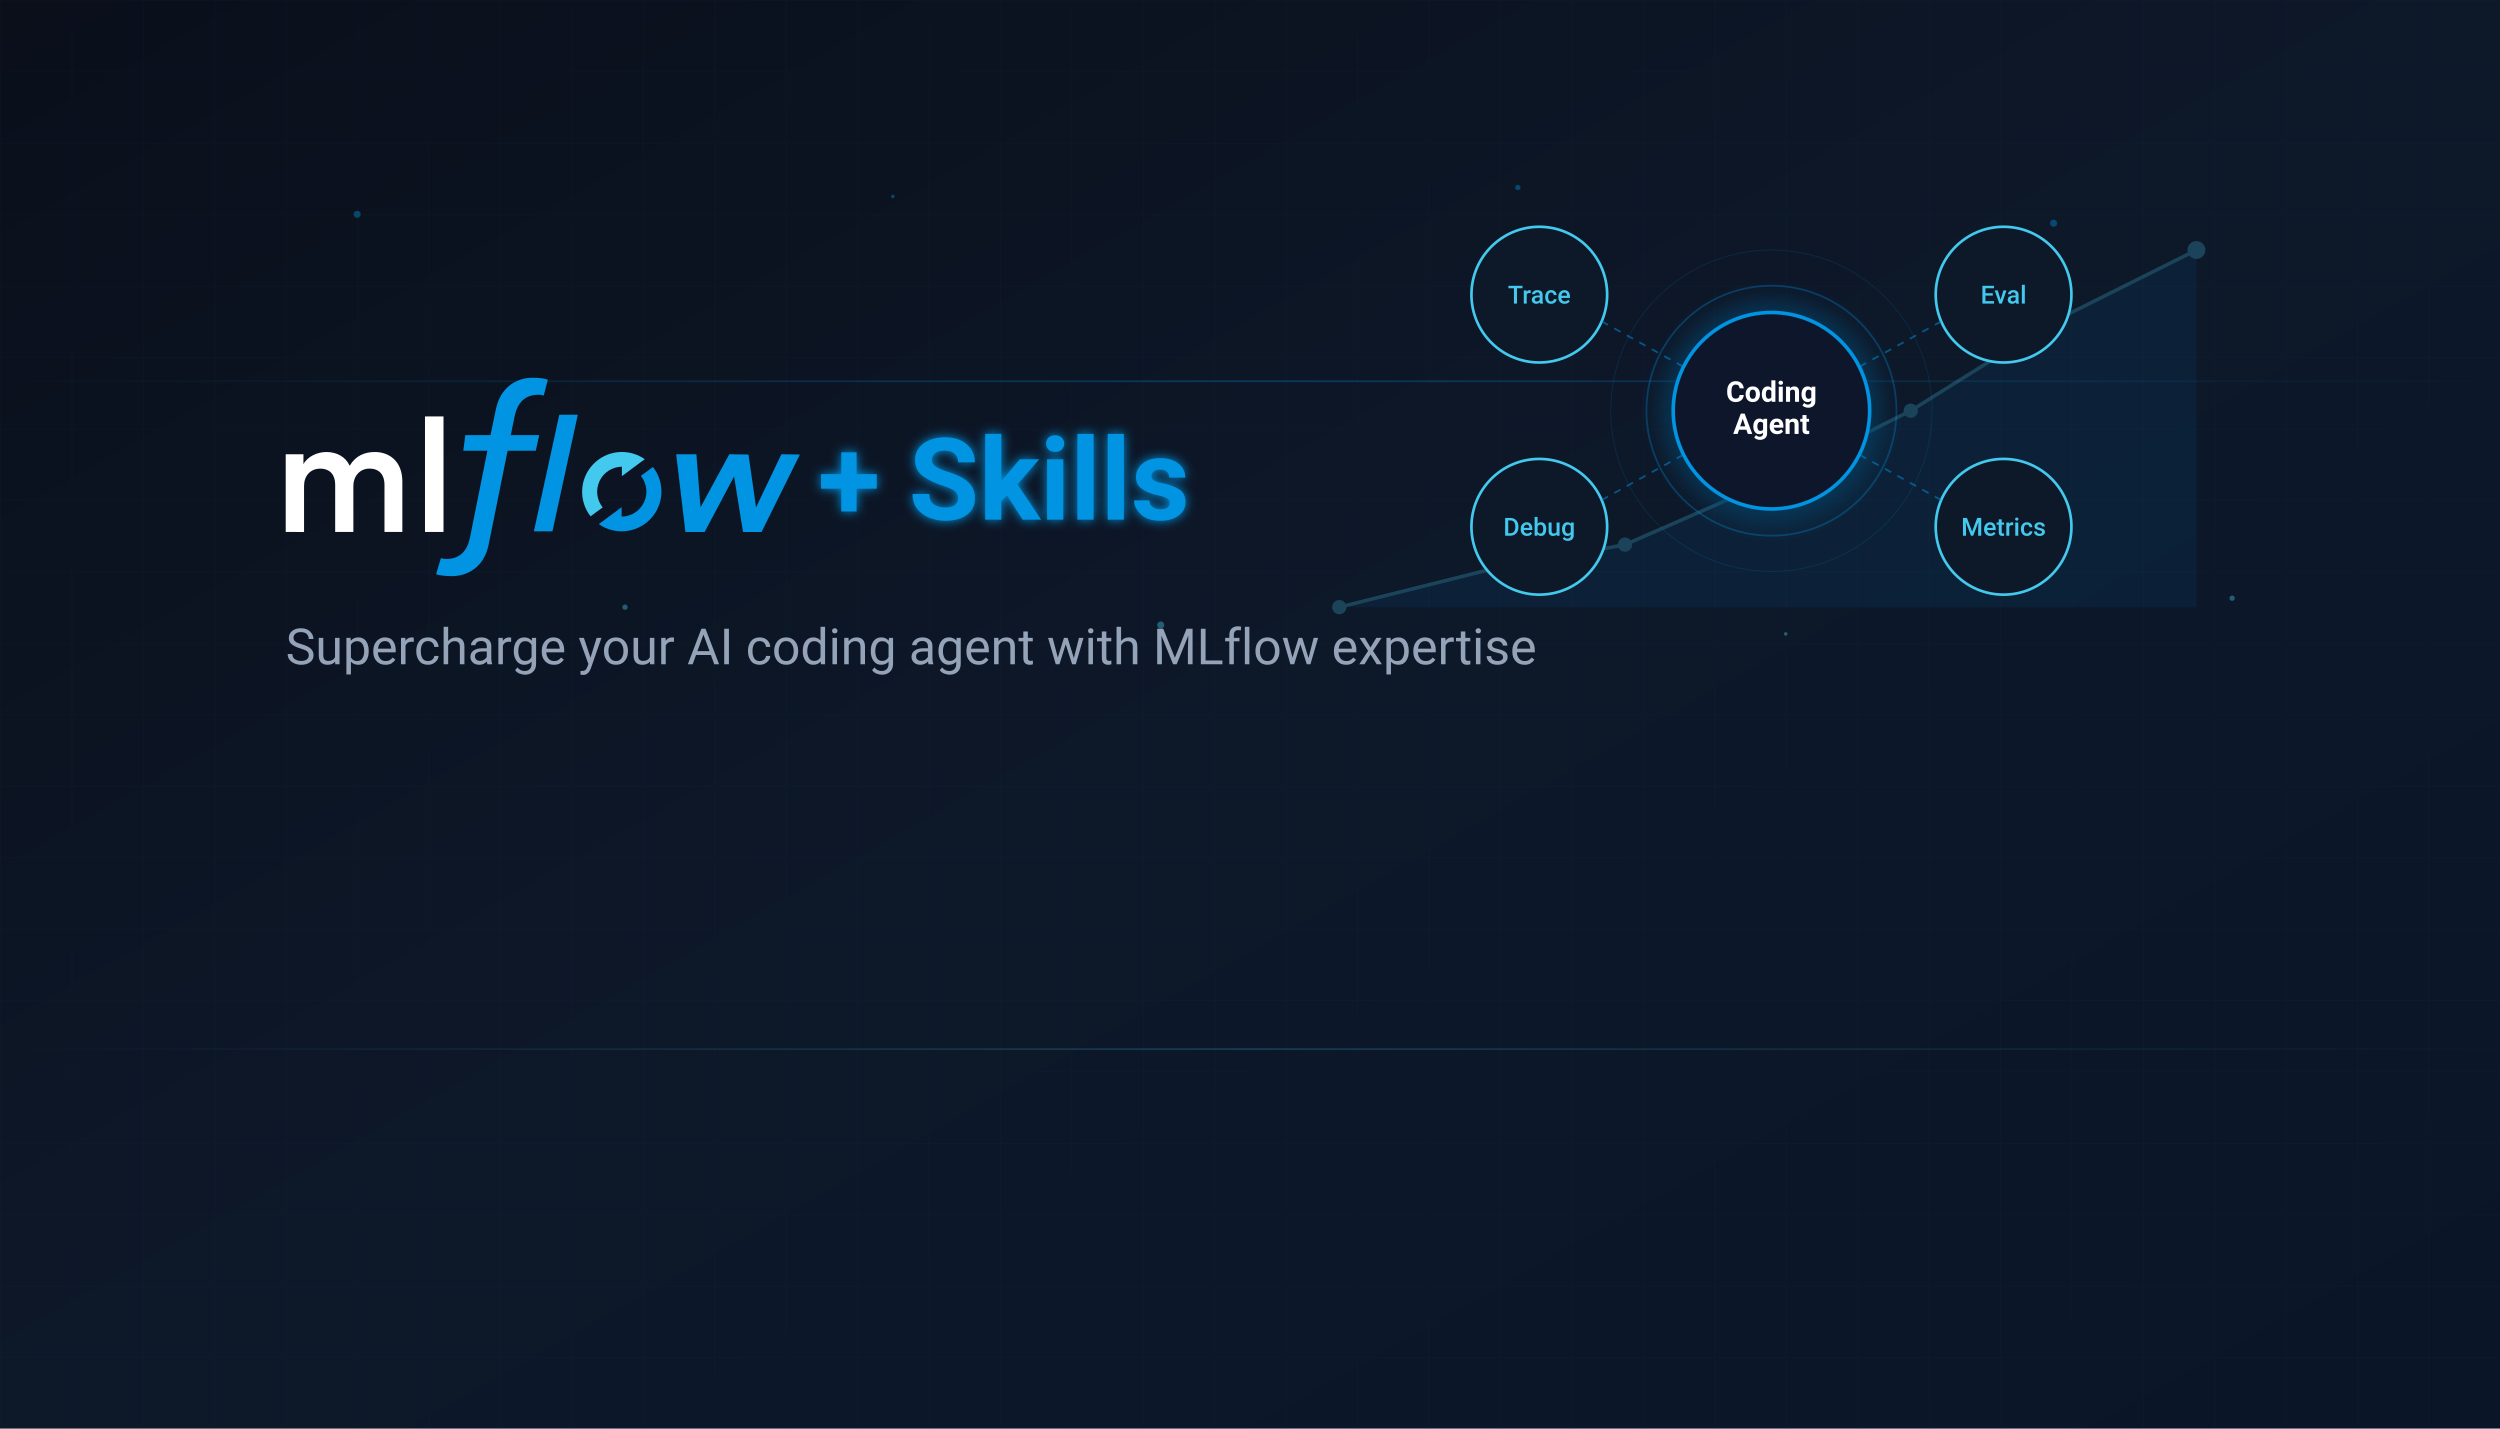
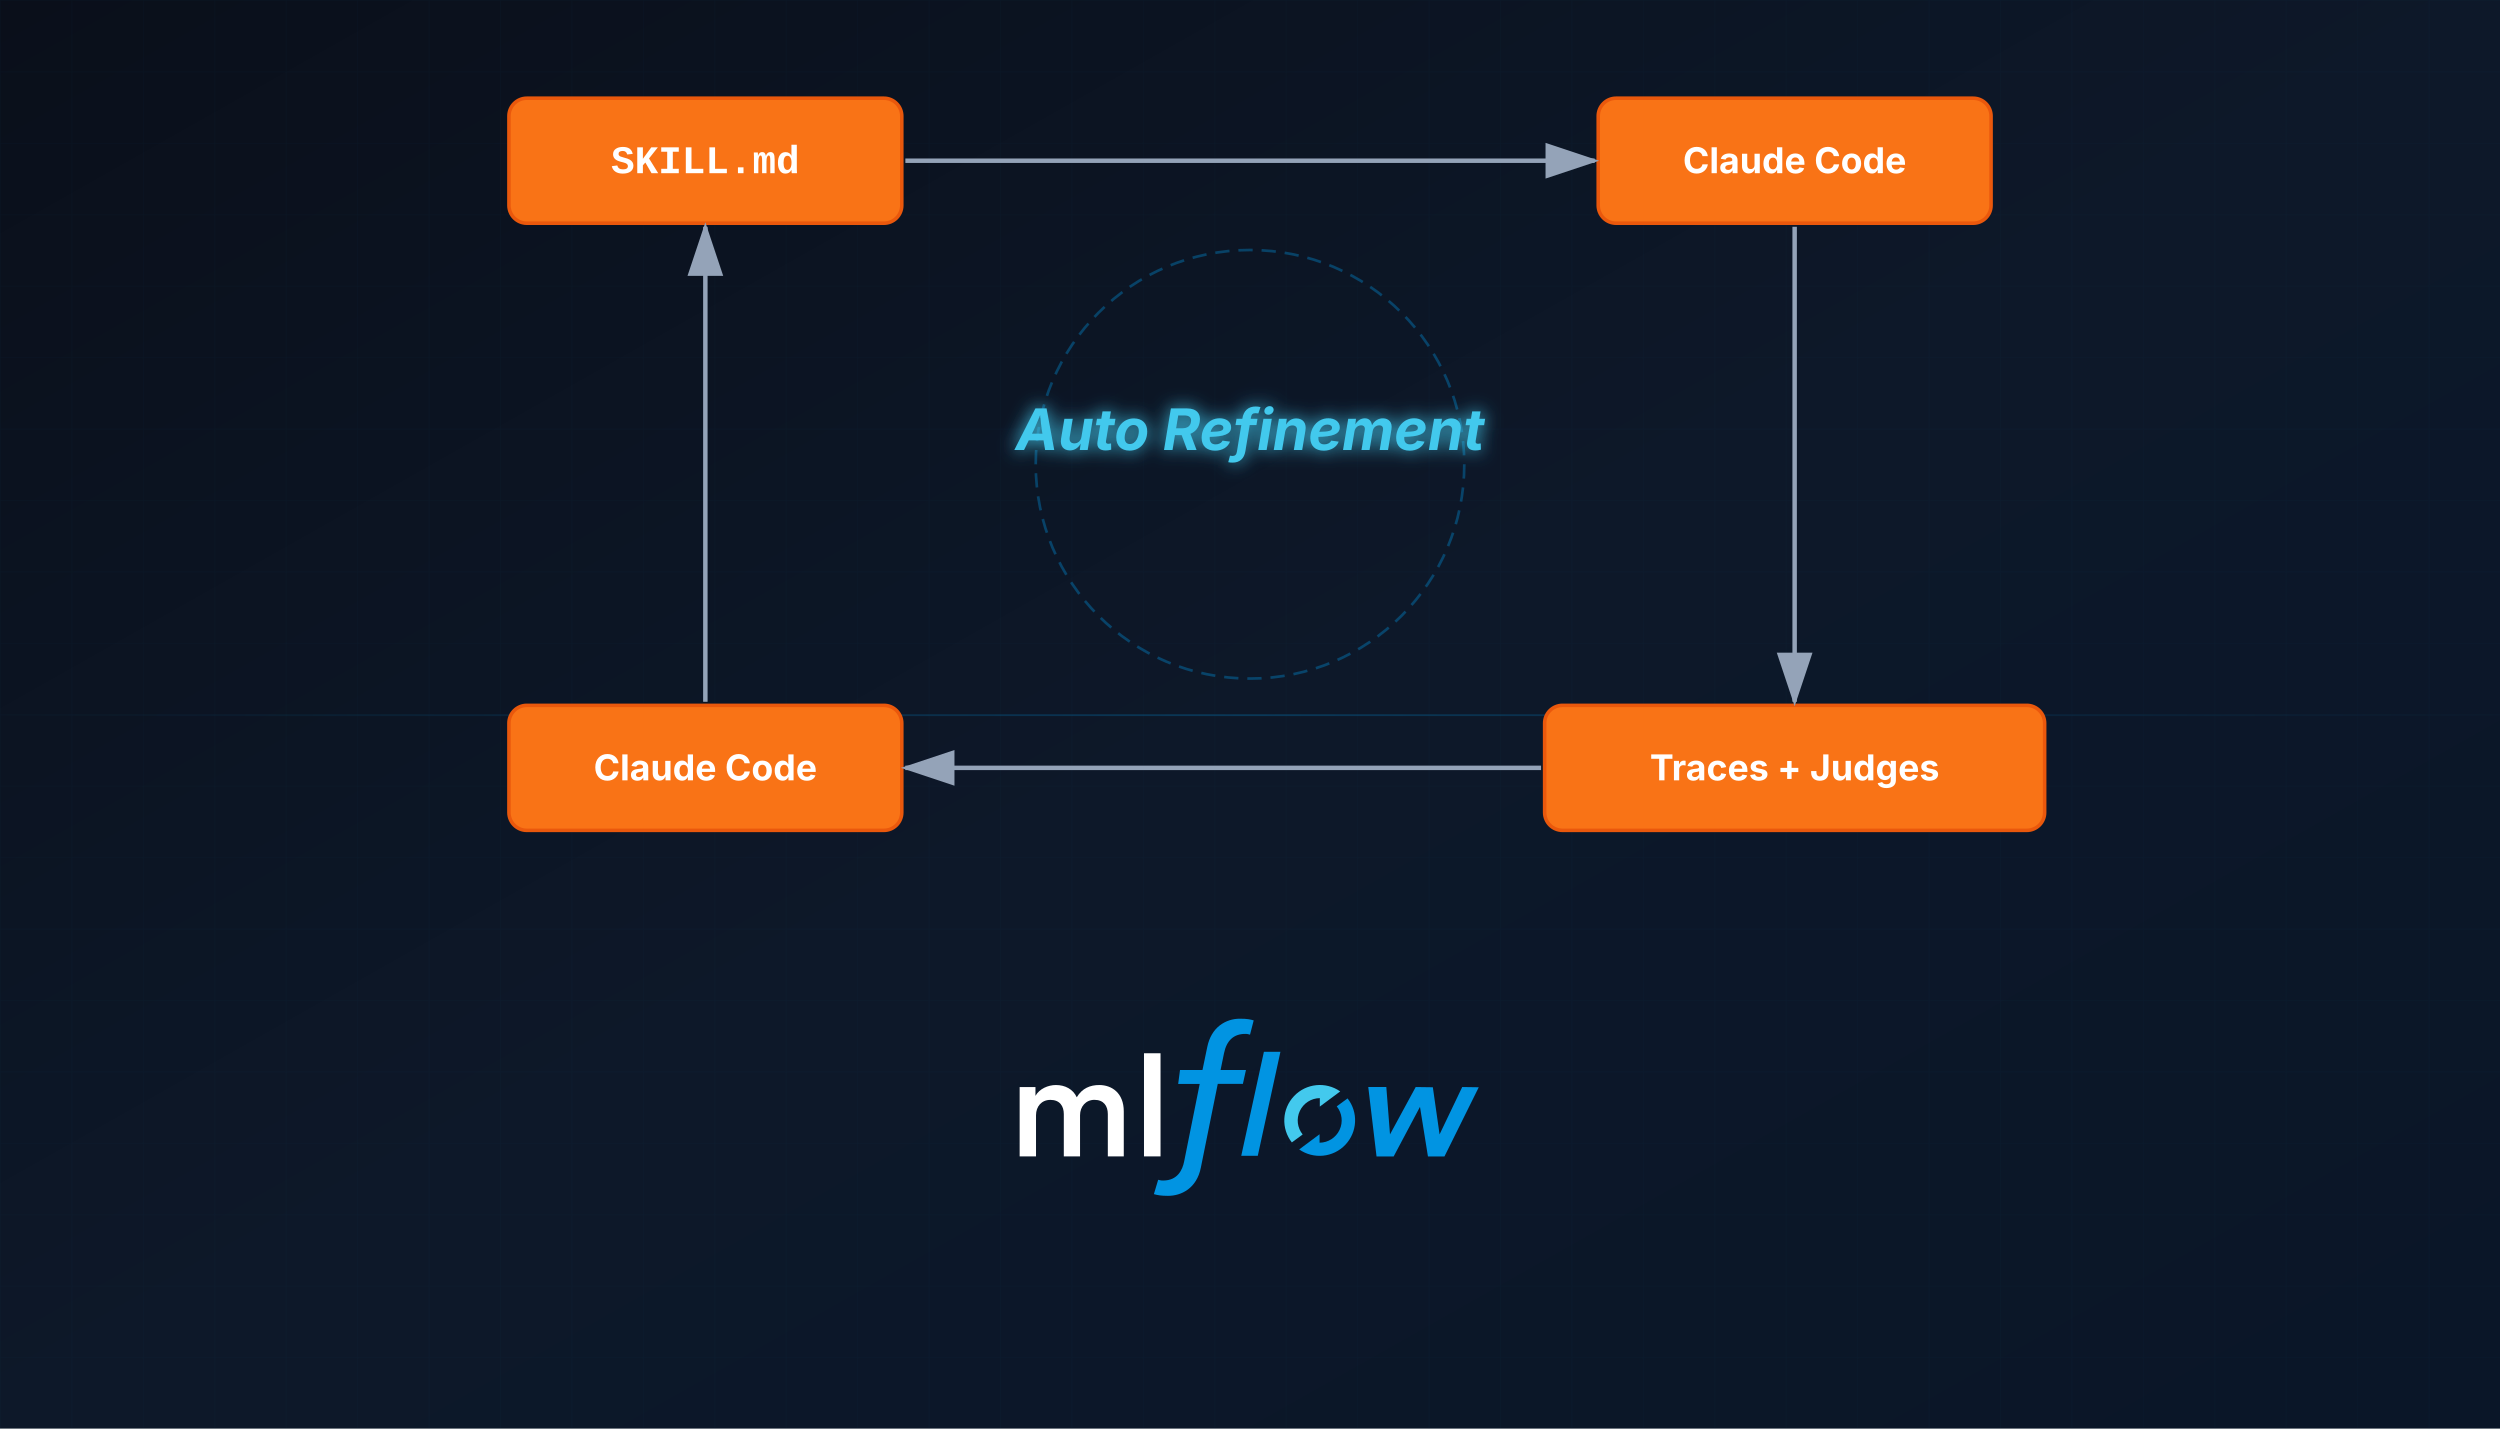
<svg xmlns="http://www.w3.org/2000/svg" width="1400" height="800" viewBox="0 0 1400 800" fill="none">
  <defs>
    <linearGradient id="bgGradient" x1="0%" y1="0%" x2="100%" y2="100%">
      <stop offset="0%" style="stop-color:#0a0f1a;stop-opacity:1" />
      <stop offset="50%" style="stop-color:#0d1829;stop-opacity:1" />
      <stop offset="100%" style="stop-color:#0a1628;stop-opacity:1" />
    </linearGradient>
    <linearGradient id="blueGlow" x1="0%" y1="0%" x2="100%" y2="0%">
      <stop offset="0%" style="stop-color:#0194E2;stop-opacity:0" />
-       <stop offset="50%" style="stop-color:#0194E2;stop-opacity:0.3" />
+       <stop offset="50%" style="stop-color:#0194E2;stop-opacity:0.25" />
      <stop offset="100%" style="stop-color:#0194E2;stop-opacity:0" />
    </linearGradient>
-     <linearGradient id="cyanGlow" x1="0%" y1="0%" x2="100%" y2="0%">
-       <stop offset="0%" style="stop-color:#43C9ED;stop-opacity:0" />
-       <stop offset="50%" style="stop-color:#43C9ED;stop-opacity:0.2" />
-       <stop offset="100%" style="stop-color:#43C9ED;stop-opacity:0" />
-     </linearGradient>
-     <filter id="glow" x="-50%" y="-50%" width="200%" height="200%">
-       <feGaussianBlur stdDeviation="3" result="coloredBlur" />
-       <feMerge>
-         <feMergeNode in="coloredBlur" />
-         <feMergeNode in="SourceGraphic" />
-       </feMerge>
-     </filter>
-     <filter id="softGlow" x="-50%" y="-50%" width="200%" height="200%">
-       <feGaussianBlur stdDeviation="8" result="coloredBlur" />
+     <marker id="arr" markerWidth="12" markerHeight="8" refX="11" refY="4" orient="auto">
+       <polygon points="0 0, 12 4, 0 8" fill="#94a3b8" />
+     </marker>
+     <filter id="textGlow" x="-50%" y="-50%" width="200%" height="200%">
+       <feGaussianBlur stdDeviation="5" result="coloredBlur" />
      <feMerge>
        <feMergeNode in="coloredBlur" />
        <feMergeNode in="SourceGraphic" />
      </feMerge>
    </filter>
  </defs>
  <rect width="1400" height="800" fill="url(#bgGradient)" />
-   <g opacity="0.05">
+   <g opacity="0.04">
    <pattern id="grid" width="40" height="40" patternUnits="userSpaceOnUse">
      <path d="M 40 0 L 0 0 0 40" fill="none" stroke="#0194E2" stroke-width="0.5" />
    </pattern>
    <rect width="1400" height="800" fill="url(#grid)" />
  </g>
-   <rect x="0" y="213" width="1400" height="1" fill="url(#blueGlow)" />
-   <rect x="0" y="587" width="1400" height="1" fill="url(#cyanGlow)" />
-   <g transform="translate(100, 80)">
-     <g opacity="0.4">
-       <circle cx="100" cy="40" r="2" fill="#0194E2" />
-       <circle cx="250" cy="260" r="1.5" fill="#43C9ED" />
-       <circle cx="400" cy="30" r="1" fill="#0194E2" />
-       <circle cx="550" cy="270" r="2" fill="#43C9ED" />
-       <circle cx="750" cy="25" r="1.5" fill="#0194E2" />
-       <circle cx="900" cy="275" r="1" fill="#43C9ED" />
-       <circle cx="1050" cy="45" r="2" fill="#0194E2" />
-       <circle cx="1150" cy="255" r="1.5" fill="#43C9ED" />
-     </g>
-     <g transform="translate(650, 40)" opacity="0.25">
-       <path d="M0 220 L80 200 L160 185 L240 150 L320 110 L400 60 L480 20 L480 220 Z" fill="#0194E2" fill-opacity="0.3" />
-       <polyline points="0,220 80,200 160,185 240,150 320,110 400,60 480,20" fill="none" stroke="#43C9ED" stroke-width="2" stroke-linecap="round" stroke-linejoin="round" />
-       <circle cx="0" cy="220" r="4" fill="#43C9ED" />
-       <circle cx="160" cy="185" r="4" fill="#43C9ED" />
-       <circle cx="320" cy="110" r="4" fill="#43C9ED" />
-       <circle cx="480" cy="20" r="5" fill="#43C9ED" />
-     </g>
-     <g transform="translate(60, 131) scale(2.8)">
-       <path d="M0 31.032V15.502H3.543V17.47C4.436 15.876 6.383 15.045 8.136 15.045C10.178 15.045 11.964 15.971 12.794 17.79C14.01 15.747 15.828 15.045 17.837 15.045C20.647 15.045 23.326 16.832 23.326 20.949V31.032H19.753V21.554C19.753 19.736 18.827 18.364 16.752 18.364C14.806 18.364 13.529 19.895 13.529 21.809V31.03H9.893V21.554C9.893 19.768 8.995 18.373 6.89 18.373C4.913 18.373 3.667 19.841 3.667 21.818V31.039Z" fill="#ffffff" />
-       <path d="M27.855 31.032V7.929H31.558V31.032Z" fill="#ffffff" />
-       <path d="M30.071 39.487C30.903 39.719 31.652 39.87 33.24 39.87C36.193 39.87 39.676 38.205 40.593 33.531L44.379 14.792H50.008L50.695 11.675H45.009L45.774 7.95C46.36 5.058 47.96 3.592 50.528 3.592C51.196 3.592 51.009 3.65 51.604 3.763L52.427 0.57C51.634 0.333 50.924 0.191 49.378 0.191C47.745 0.167 46.151 0.689 44.85 1.675C43.409 2.789 42.457 4.425 42.023 6.538L40.957 11.675H35.923L35.512 14.794H40.335L36.859 32.121C36.477 34.086 35.359 36.436 32.151 36.436C31.424 36.436 31.688 36.381 31.03 36.274Z" fill="#0194E2" />
-       <path d="M53.342 30.905H49.64L54.714 7.596H58.415Z" fill="#0194E2" />
-       <path d="M71.807 16.477C68.576 14.216 64.178 14.661 61.465 17.522C58.752 20.383 58.542 24.798 60.97 27.904L63.395 26.124C62.191 24.631 61.947 22.581 62.766 20.847C63.584 19.113 65.322 17.999 67.24 17.979V19.874Z" fill="#43C9ED" />
-       <path d="M62.618 29.472C65.848 31.732 70.247 31.288 72.96 28.427C75.673 25.566 75.883 21.15 73.454 18.044L71.029 19.824C72.233 21.317 72.478 23.367 71.659 25.101C70.84 26.836 69.102 27.95 67.184 27.969V26.075Z" fill="#0194E2" />
-       <path d="M78.092 15.493H82.136L82.959 26.105L88.718 15.493L92.557 15.548L94.065 26.105L99.139 15.493L102.84 15.548L95.162 31.041H91.46L89.677 19.935L83.782 31.041H79.943Z" fill="#0194E2" />
-     </g>
-     <text x="358" y="211" font-family="system-ui, -apple-system, 'Segoe UI', Roboto, sans-serif" font-size="64" font-weight="600" fill="#0194E2" filter="url(#glow)">+ Skills</text>
-     <text x="60" y="292" font-family="system-ui, -apple-system, 'Segoe UI', Roboto, sans-serif" font-size="28" font-weight="400" fill="#94a3b8">Supercharge your AI coding agent with MLflow expertise</text>
-     <g transform="translate(672, 30)">
-       <circle cx="220" cy="120" r="55" fill="#0d1829" stroke="#0194E2" stroke-width="2" filter="url(#softGlow)" />
-       <text x="220" y="115" font-family="system-ui, -apple-system, 'Segoe UI', Roboto, sans-serif" font-size="16" font-weight="600" fill="#ffffff" text-anchor="middle">Coding</text>
-       <text x="220" y="133" font-family="system-ui, -apple-system, 'Segoe UI', Roboto, sans-serif" font-size="16" font-weight="600" fill="#ffffff" text-anchor="middle">Agent</text>
-       <circle cx="90" cy="55" r="38" fill="#0d1829" stroke="#43C9ED" stroke-width="1.5" />
-       <text x="90" y="60" font-family="system-ui, -apple-system, 'Segoe UI', Roboto, sans-serif" font-size="14" font-weight="500" fill="#43C9ED" text-anchor="middle">Trace</text>
-       <circle cx="350" cy="55" r="38" fill="#0d1829" stroke="#43C9ED" stroke-width="1.5" />
-       <text x="350" y="60" font-family="system-ui, -apple-system, 'Segoe UI', Roboto, sans-serif" font-size="14" font-weight="500" fill="#43C9ED" text-anchor="middle">Eval</text>
-       <circle cx="90" cy="185" r="38" fill="#0d1829" stroke="#43C9ED" stroke-width="1.5" />
-       <text x="90" y="190" font-family="system-ui, -apple-system, 'Segoe UI', Roboto, sans-serif" font-size="14" font-weight="500" fill="#43C9ED" text-anchor="middle">Debug</text>
-       <circle cx="350" cy="185" r="38" fill="#0d1829" stroke="#43C9ED" stroke-width="1.5" />
-       <text x="350" y="190" font-family="system-ui, -apple-system, 'Segoe UI', Roboto, sans-serif" font-size="14" font-weight="500" fill="#43C9ED" text-anchor="middle">Metrics</text>
-       <line x1="125" y1="70" x2="170" y2="95" stroke="#0194E2" stroke-width="1" stroke-opacity="0.5" stroke-dasharray="4,4" />
-       <line x1="315" y1="70" x2="270" y2="95" stroke="#0194E2" stroke-width="1" stroke-opacity="0.5" stroke-dasharray="4,4" />
-       <line x1="125" y1="170" x2="170" y2="145" stroke="#0194E2" stroke-width="1" stroke-opacity="0.5" stroke-dasharray="4,4" />
-       <line x1="315" y1="170" x2="270" y2="145" stroke="#0194E2" stroke-width="1" stroke-opacity="0.5" stroke-dasharray="4,4" />
-       <circle cx="220" cy="120" r="70" fill="none" stroke="#0194E2" stroke-width="1" stroke-opacity="0.3" />
-       <circle cx="220" cy="120" r="90" fill="none" stroke="#0194E2" stroke-width="0.5" stroke-opacity="0.15" />
-     </g>
+   <rect x="0" y="400" width="1400" height="1" fill="url(#blueGlow)" />
+   <rect x="285" y="55" width="220" height="70" rx="10" fill="#F97316" stroke="#EA580C" stroke-width="2" />
+   <text x="395" y="97" text-anchor="middle" fill="white" font-family="ui-monospace,'Courier New',monospace" font-size="22" font-weight="700">SKILL.md</text>
+   <rect x="895" y="55" width="220" height="70" rx="10" fill="#F97316" stroke="#EA580C" stroke-width="2" />
+   <text x="1005" y="97" text-anchor="middle" fill="white" font-family="system-ui,-apple-system,sans-serif" font-size="20" font-weight="700">Claude Code</text>
+   <rect x="865" y="395" width="280" height="70" rx="10" fill="#F97316" stroke="#EA580C" stroke-width="2" />
+   <text x="1005" y="437" text-anchor="middle" fill="white" font-family="system-ui,-apple-system,sans-serif" font-size="20" font-weight="700">Traces + Judges</text>
+   <rect x="285" y="395" width="220" height="70" rx="10" fill="#F97316" stroke="#EA580C" stroke-width="2" />
+   <text x="395" y="437" text-anchor="middle" fill="white" font-family="system-ui,-apple-system,sans-serif" font-size="20" font-weight="700">Claude Code</text>
+   <line x1="507" y1="90" x2="893" y2="90" stroke="#94a3b8" stroke-width="2.5" marker-end="url(#arr)" />
+   <line x1="1005" y1="127" x2="1005" y2="393" stroke="#94a3b8" stroke-width="2.5" marker-end="url(#arr)" />
+   <line x1="863" y1="430" x2="507" y2="430" stroke="#94a3b8" stroke-width="2.5" marker-end="url(#arr)" />
+   <line x1="395" y1="393" x2="395" y2="127" stroke="#94a3b8" stroke-width="2.5" marker-end="url(#arr)" />
+   <circle cx="700" cy="260" r="120" fill="none" stroke="#0194E2" stroke-width="1.5" stroke-opacity="0.35" stroke-dasharray="8,5" />
+   <text x="700" y="252" text-anchor="middle" fill="#43C9ED" font-family="system-ui,-apple-system,sans-serif" font-size="32" font-weight="700" font-style="italic" filter="url(#textGlow)">Auto Refinement</text>
+   <g transform="translate(571, 570) scale(2.5)">
+     <path d="M0 31.032V15.502H3.543V17.47C4.436 15.876 6.383 15.045 8.136 15.045C10.178 15.045 11.964 15.971 12.794 17.79C14.01 15.747 15.828 15.045 17.837 15.045C20.647 15.045 23.326 16.832 23.326 20.949V31.032H19.753V21.554C19.753 19.736 18.827 18.364 16.752 18.364C14.806 18.364 13.529 19.895 13.529 21.809V31.03H9.893V21.554C9.893 19.768 8.995 18.373 6.89 18.373C4.913 18.373 3.667 19.841 3.667 21.818V31.039Z" fill="#ffffff" />
+     <path d="M27.855 31.032V7.929H31.558V31.032Z" fill="#ffffff" />
+     <path d="M30.071 39.487C30.903 39.719 31.652 39.87 33.24 39.87C36.193 39.87 39.676 38.205 40.593 33.531L44.379 14.792H50.008L50.695 11.675H45.009L45.774 7.95C46.36 5.058 47.96 3.592 50.528 3.592C51.196 3.592 51.009 3.65 51.604 3.763L52.427 0.57C51.634 0.333 50.924 0.191 49.378 0.191C47.745 0.167 46.151 0.689 44.85 1.675C43.409 2.789 42.457 4.425 42.023 6.538L40.957 11.675H35.923L35.512 14.794H40.335L36.859 32.121C36.477 34.086 35.359 36.436 32.151 36.436C31.424 36.436 31.688 36.381 31.03 36.274Z" fill="#0194E2" />
+     <path d="M53.342 30.905H49.64L54.714 7.596H58.415Z" fill="#0194E2" />
+     <path d="M71.807 16.477C68.576 14.216 64.178 14.661 61.465 17.522C58.752 20.383 58.542 24.798 60.97 27.904L63.395 26.124C62.191 24.631 61.947 22.581 62.766 20.847C63.584 19.113 65.322 17.999 67.24 17.979V19.874Z" fill="#43C9ED" />
+     <path d="M62.618 29.472C65.848 31.732 70.247 31.288 72.96 28.427C75.673 25.566 75.883 21.15 73.454 18.044L71.029 19.824C72.233 21.317 72.478 23.367 71.659 25.101C70.84 26.836 69.102 27.95 67.184 27.969V26.075Z" fill="#0194E2" />
+     <path d="M78.092 15.493H82.136L82.959 26.105L88.718 15.493L92.557 15.548L94.065 26.105L99.139 15.493L102.84 15.548L95.162 31.041H91.46L89.677 19.935L83.782 31.041H79.943Z" fill="#0194E2" />
  </g>
</svg>
